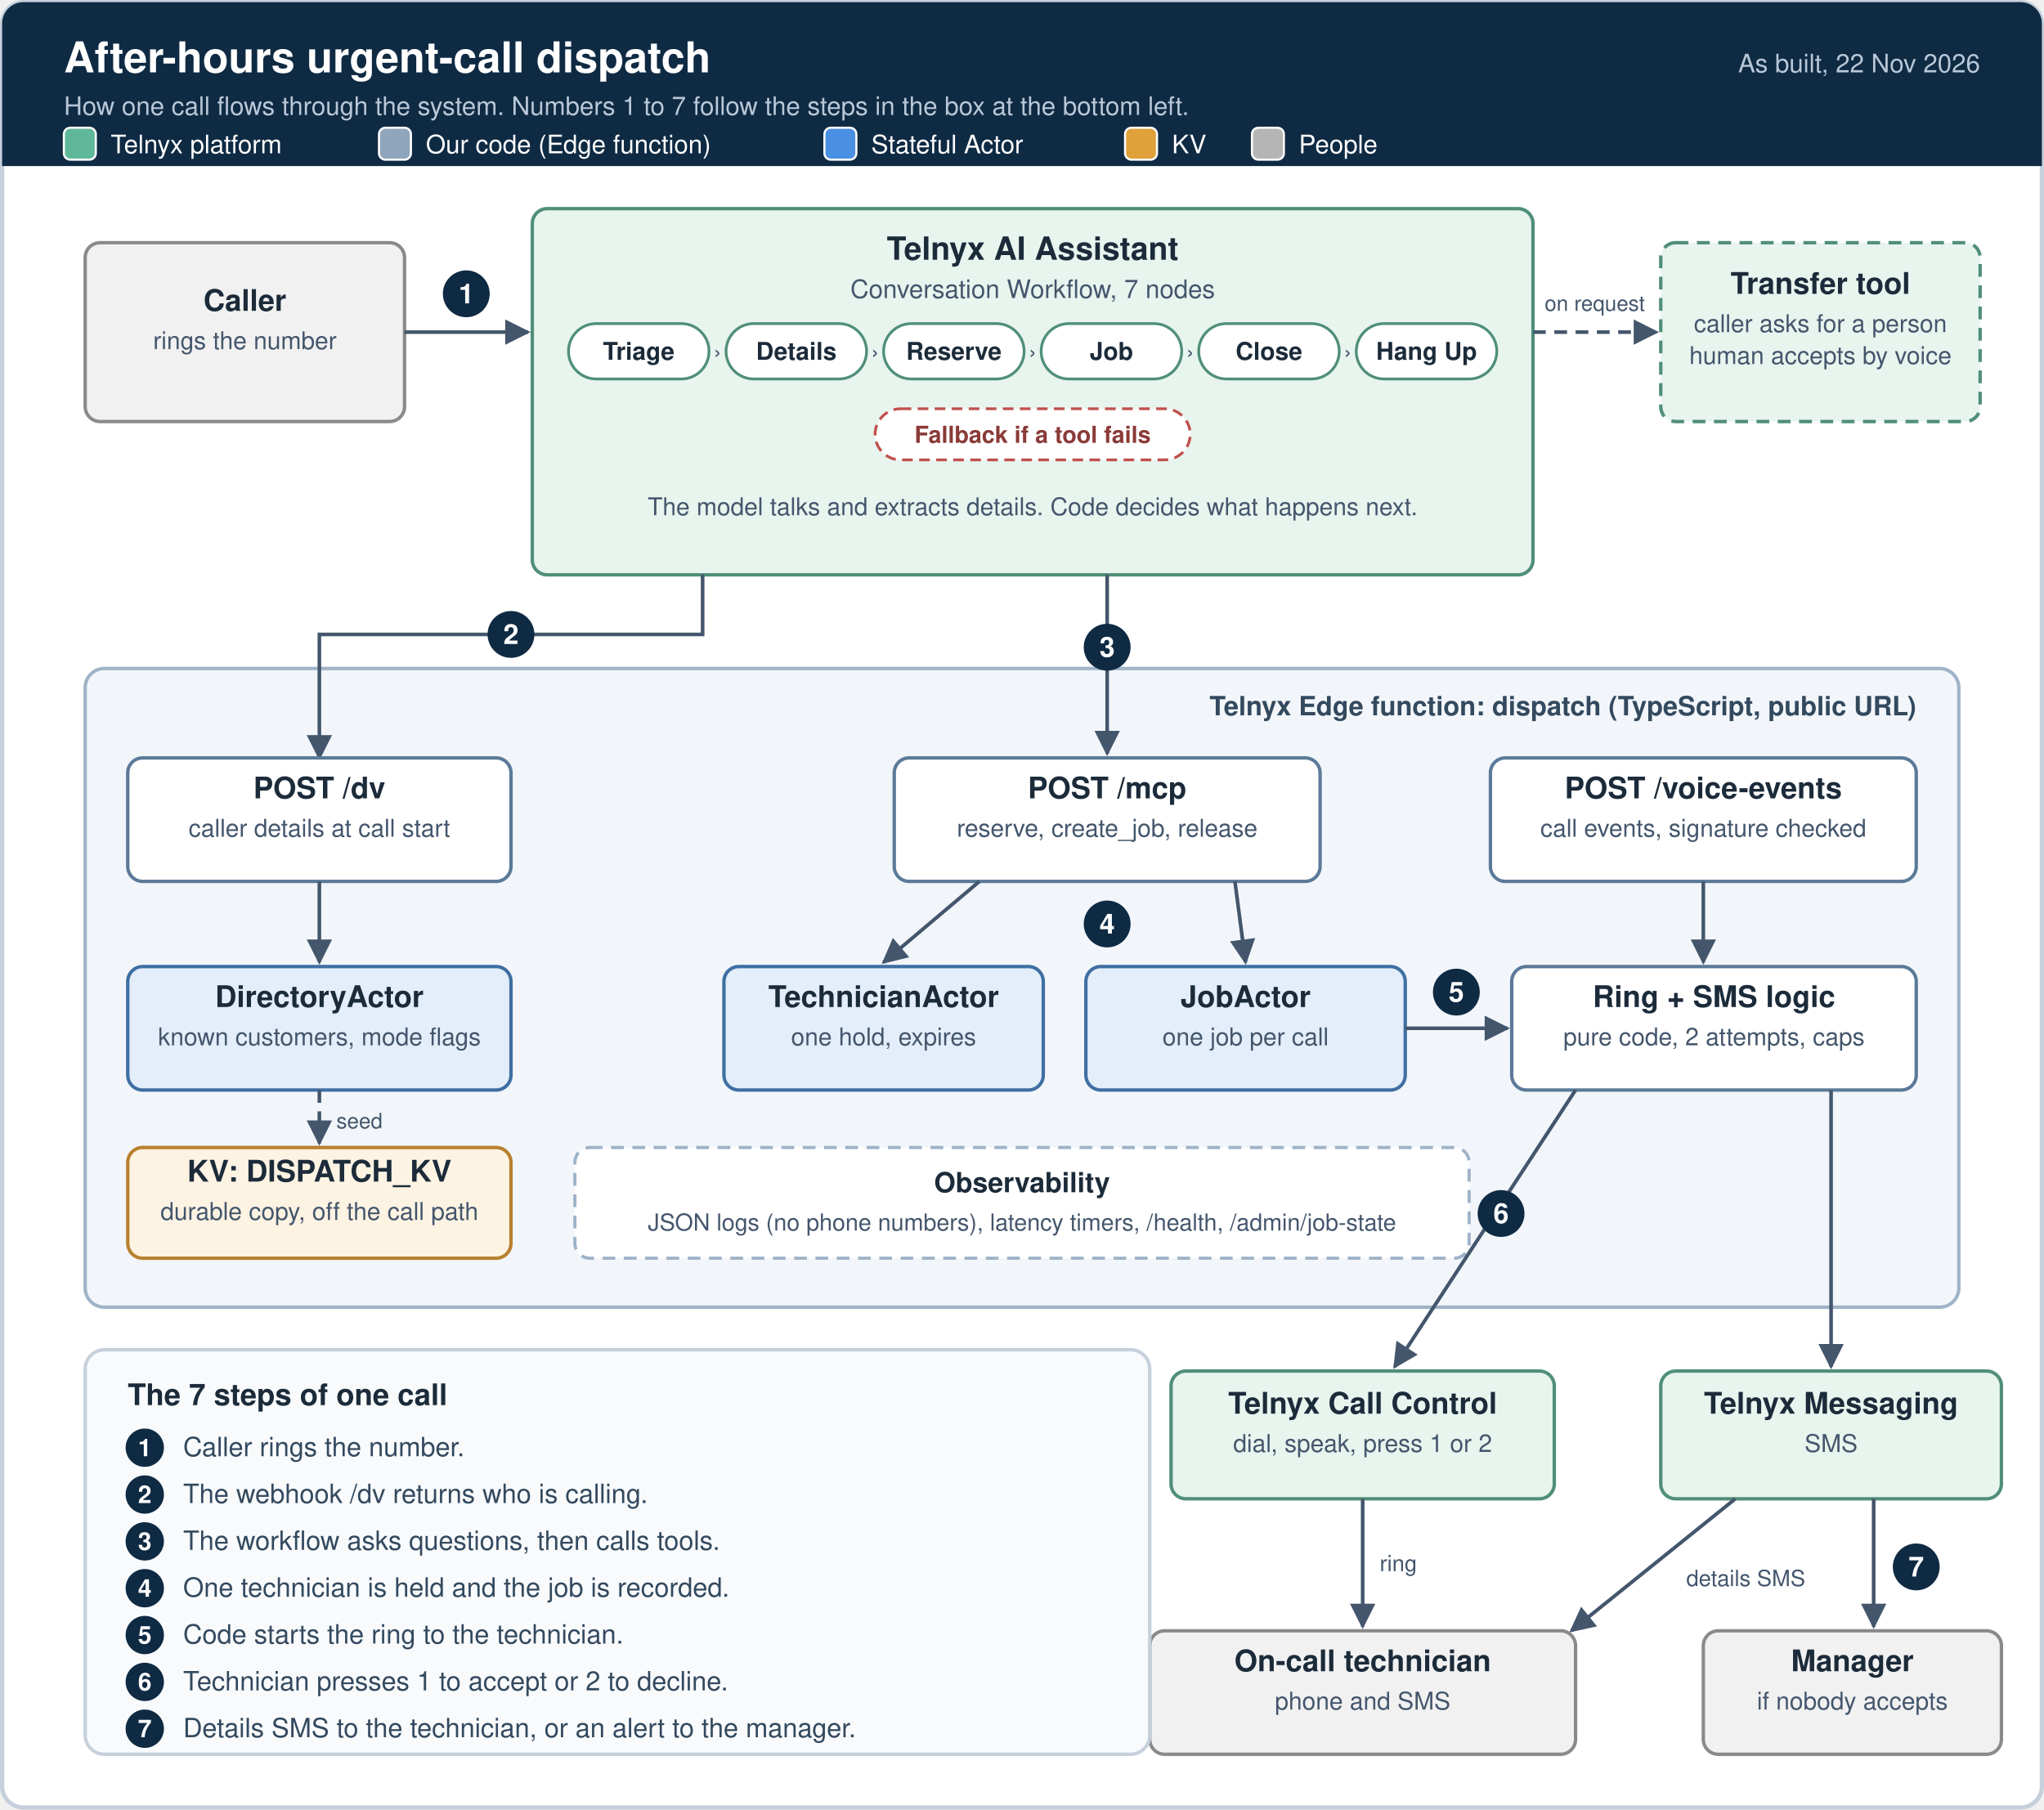
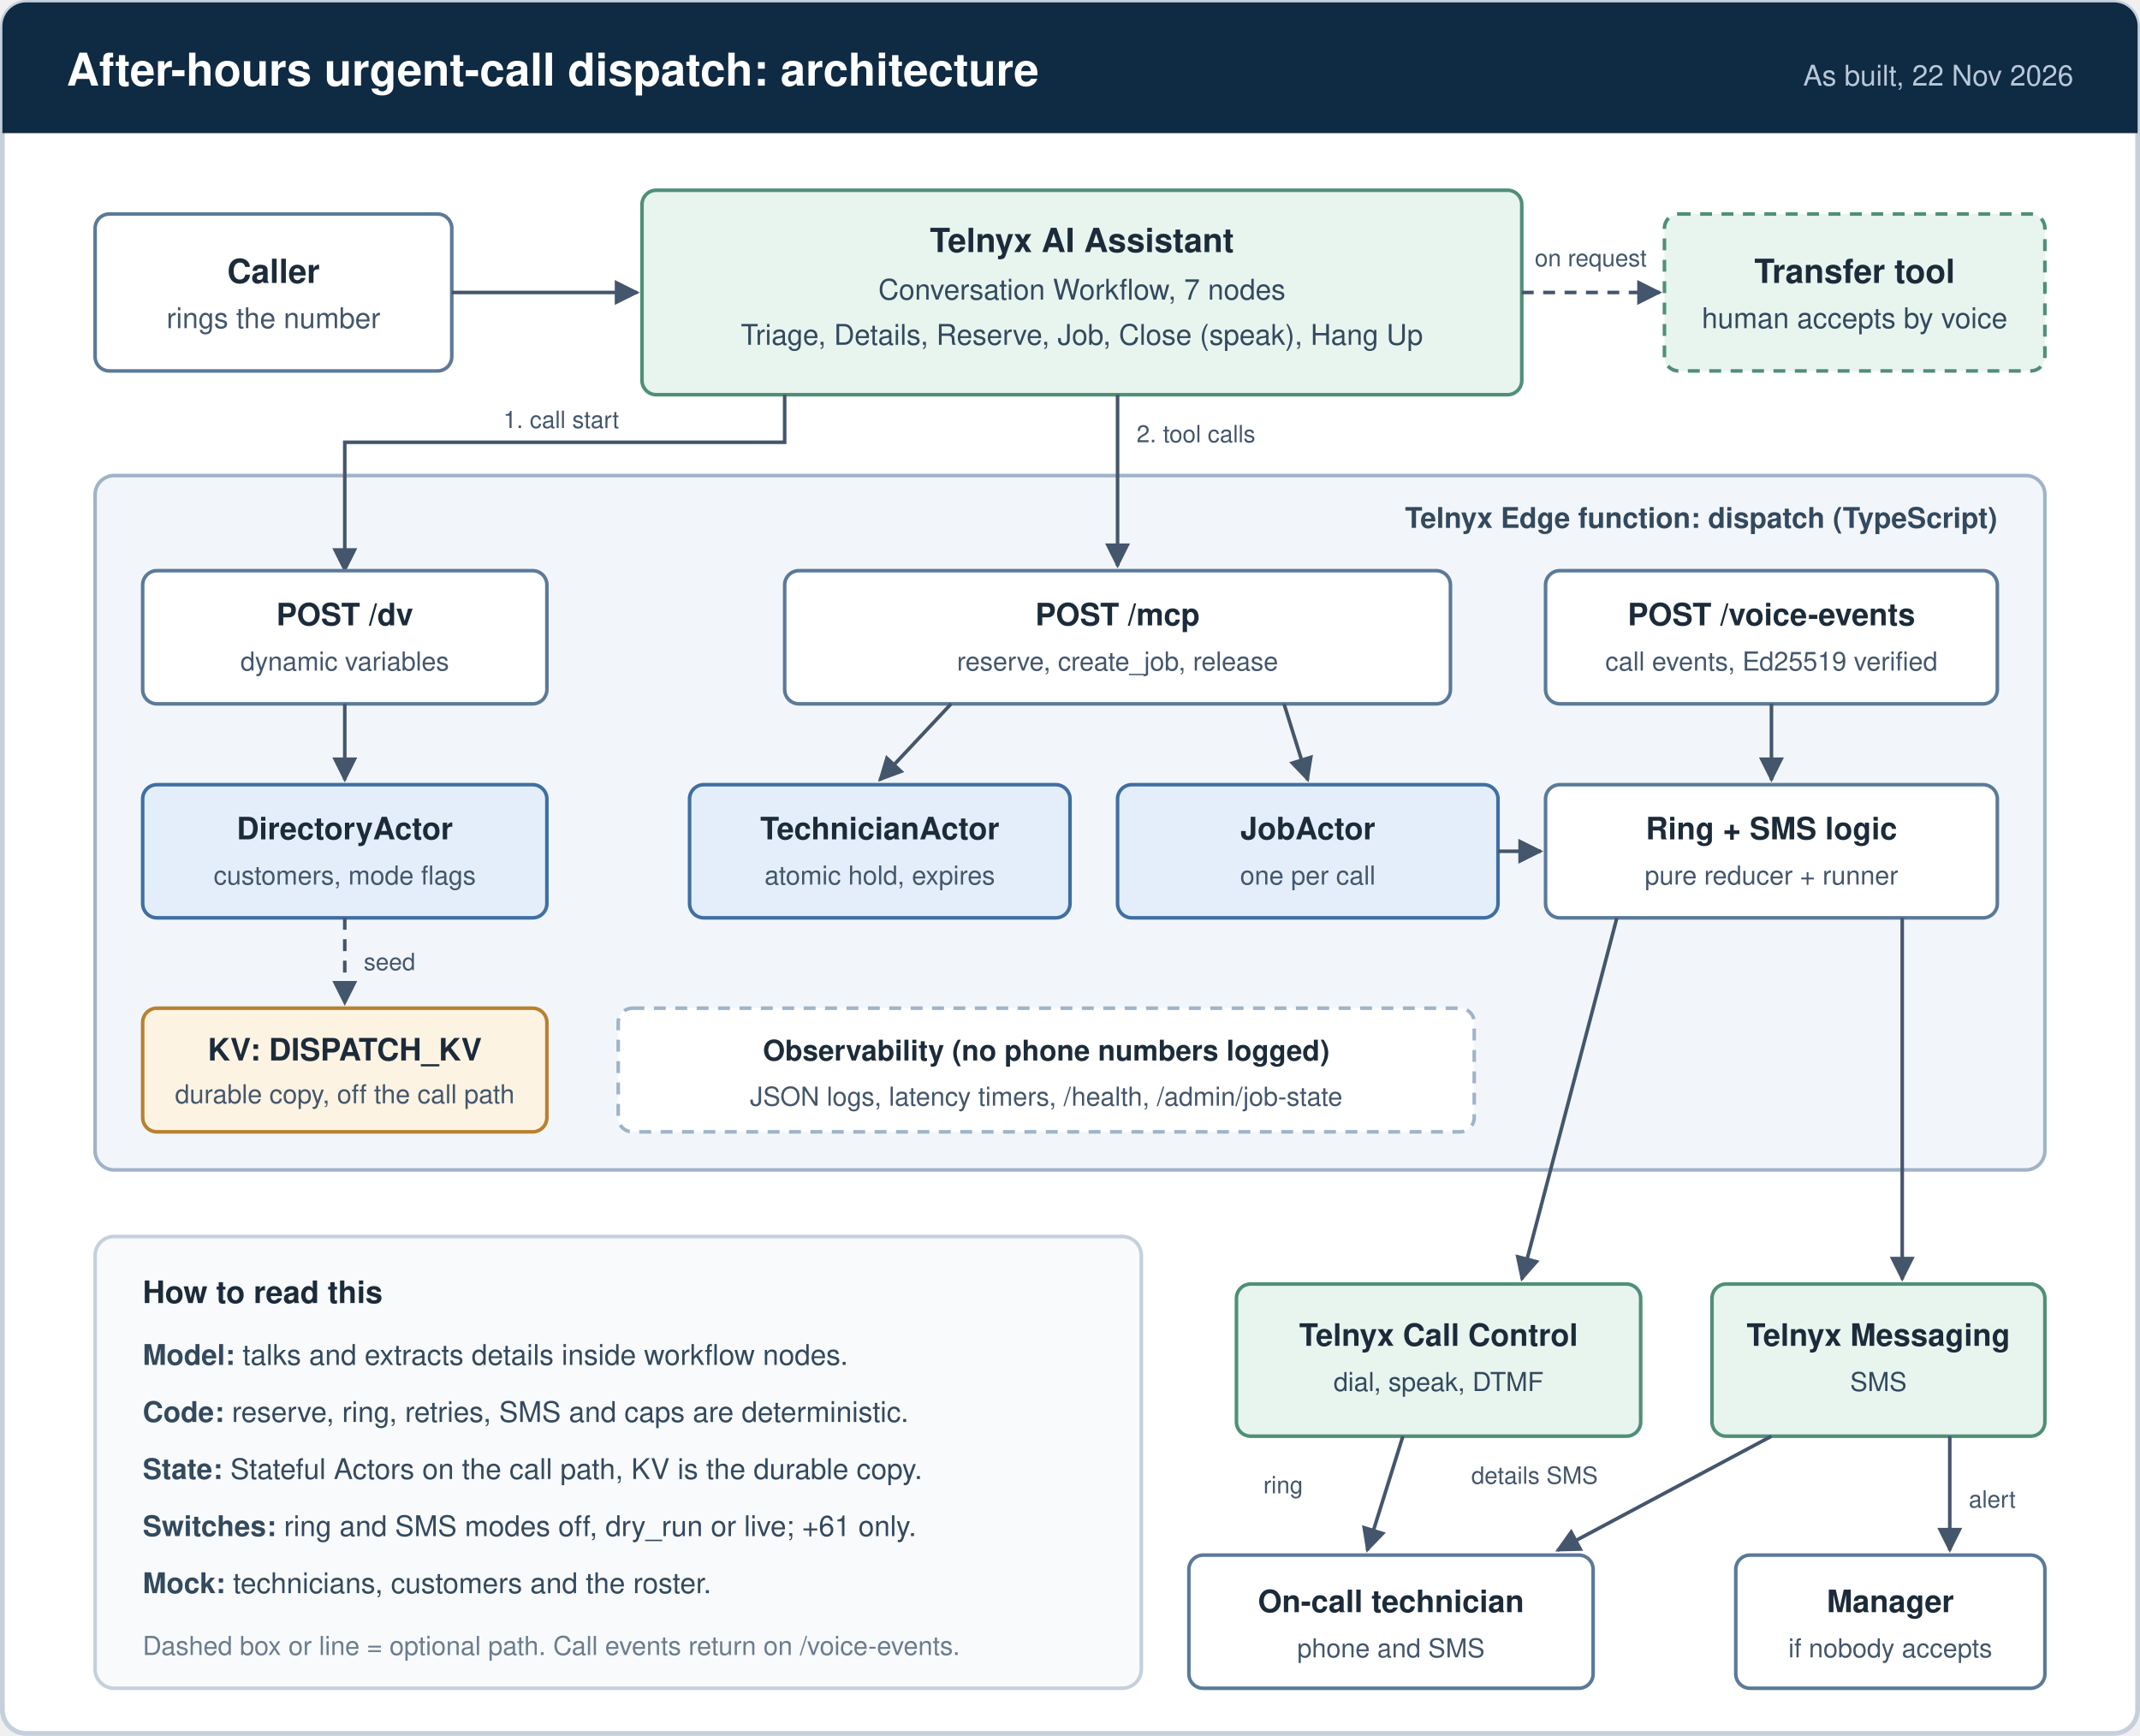
- <svg xmlns="http://www.w3.org/2000/svg" viewBox="0 0 960 850" width="960" height="850" font-family="Helvetica, Arial, sans-serif">
+ <svg xmlns="http://www.w3.org/2000/svg" viewBox="0 0 900 730" width="900" height="730" font-family="Helvetica, Arial, sans-serif">
  <defs>
    <marker id="ah" viewBox="0 0 10 10" refX="9" refY="5" markerWidth="7" markerHeight="7" orient="auto-start-reverse">
      <path d="M0,0 L10,5 L0,10 z" fill="#44566c" />
    </marker>
  </defs>
-   <rect x="1" y="1" width="958" height="848" rx="10" fill="#ffffff" stroke="#c5d0dc" stroke-width="2" />
-   <path d="M1,11 a10,10 0 0 1 10,-10 h938 a10,10 0 0 1 10,10 v67 h-958 z" fill="#0f2a43" />
-   <text x="30" y="34" font-size="20" fill="#ffffff" text-anchor="start" font-weight="700">After-hours urgent-call dispatch</text>
-   <text x="30" y="54" font-size="12" fill="#b9c8d8" text-anchor="start">How one call flows through the system. Numbers 1 to 7 follow the steps in the box at the bottom left.</text>
-   <text x="930" y="34" font-size="12" fill="#b9c8d8" text-anchor="end">As built, 22 Nov 2026</text>
-   <rect x="30" y="60" width="15" height="15" rx="3" fill="#5fb89a" stroke="#ffffff" stroke-width="1" />
-   <text x="52" y="72" font-size="12" fill="#ffffff" text-anchor="start">Telnyx platform</text>
-   <rect x="178.0" y="60" width="15" height="15" rx="3" fill="#8fa6bd" stroke="#ffffff" stroke-width="1" />
-   <text x="200.0" y="72" font-size="12" fill="#ffffff" text-anchor="start">Our code (Edge function)</text>
-   <rect x="387.2" y="60" width="15" height="15" rx="3" fill="#4a90e2" stroke="#ffffff" stroke-width="1" />
-   <text x="409.2" y="72" font-size="12" fill="#ffffff" text-anchor="start">Stateful Actor</text>
-   <rect x="528.4" y="60" width="15" height="15" rx="3" fill="#e0a03a" stroke="#ffffff" stroke-width="1" />
-   <text x="550.4" y="72" font-size="12" fill="#ffffff" text-anchor="start">KV</text>
-   <rect x="588.0" y="60" width="15" height="15" rx="3" fill="#b5b5b5" stroke="#ffffff" stroke-width="1" />
-   <text x="610.0" y="72" font-size="12" fill="#ffffff" text-anchor="start">People</text>
-   <rect x="40" y="114" width="150" height="84" rx="7" fill="#f1f1f1" stroke="#8a8a8a" stroke-width="1.6" />
-   <text x="115.0" y="146.0" font-size="14" font-weight="700" fill="#1c2b3a" text-anchor="middle">Caller</text>
-   <text x="115.0" y="164.0" font-size="11.5" fill="#44566c" text-anchor="middle">rings the number</text>
-   <rect x="250" y="98" width="470" height="172" rx="7" fill="#e8f4ee" stroke="#4f8f78" stroke-width="1.6" />
-   <text x="485.0" y="189.0" font-size="14" font-weight="700" fill="#1c2b3a" text-anchor="middle" />
-   <text x="485" y="122" font-size="15" fill="#1c2b3a" text-anchor="middle" font-weight="700">Telnyx AI Assistant</text>
-   <text x="485" y="140" font-size="12" fill="#44566c" text-anchor="middle">Conversation Workflow, 7 nodes</text>
-   <rect x="267" y="152" width="66" height="26" rx="13" fill="#ffffff" stroke="#4f8f78" stroke-width="1.3" />
-   <text x="300" y="169" font-size="11.5" fill="#1c2b3a" text-anchor="middle" font-weight="700">Triage</text>
-   <text x="337" y="169" font-size="11" fill="#44566c" text-anchor="middle">›</text>
-   <rect x="341" y="152" width="66" height="26" rx="13" fill="#ffffff" stroke="#4f8f78" stroke-width="1.3" />
-   <text x="374" y="169" font-size="11.5" fill="#1c2b3a" text-anchor="middle" font-weight="700">Details</text>
-   <text x="411" y="169" font-size="11" fill="#44566c" text-anchor="middle">›</text>
-   <rect x="415" y="152" width="66" height="26" rx="13" fill="#ffffff" stroke="#4f8f78" stroke-width="1.3" />
-   <text x="448" y="169" font-size="11.5" fill="#1c2b3a" text-anchor="middle" font-weight="700">Reserve</text>
-   <text x="485" y="169" font-size="11" fill="#44566c" text-anchor="middle">›</text>
-   <rect x="489" y="152" width="66" height="26" rx="13" fill="#ffffff" stroke="#4f8f78" stroke-width="1.3" />
-   <text x="522" y="169" font-size="11.5" fill="#1c2b3a" text-anchor="middle" font-weight="700">Job</text>
-   <text x="559" y="169" font-size="11" fill="#44566c" text-anchor="middle">›</text>
-   <rect x="563" y="152" width="66" height="26" rx="13" fill="#ffffff" stroke="#4f8f78" stroke-width="1.3" />
-   <text x="596" y="169" font-size="11.5" fill="#1c2b3a" text-anchor="middle" font-weight="700">Close</text>
-   <text x="633" y="169" font-size="11" fill="#44566c" text-anchor="middle">›</text>
-   <rect x="637" y="152" width="66" height="26" rx="13" fill="#ffffff" stroke="#4f8f78" stroke-width="1.3" />
-   <text x="670" y="169" font-size="11.5" fill="#1c2b3a" text-anchor="middle" font-weight="700">Hang Up</text>
-   <rect x="411" y="192" width="148" height="24" rx="12" fill="#ffffff" stroke="#c0504d" stroke-width="1.3" stroke-dasharray="5 3" />
-   <text x="485" y="208" font-size="11" fill="#8a3a38" text-anchor="middle" font-weight="700">Fallback if a tool fails</text>
-   <text x="485" y="242" font-size="11.5" fill="#44566c" text-anchor="middle">The model talks and extracts details. Code decides what happens next.</text>
-   <rect x="780" y="114" width="150" height="84" rx="7" fill="#e8f4ee" stroke="#4f8f78" stroke-width="1.6" stroke-dasharray="6 4" />
-   <text x="855.0" y="138.0" font-size="14" font-weight="700" fill="#1c2b3a" text-anchor="middle">Transfer tool</text>
-   <text x="855.0" y="156.0" font-size="11.5" fill="#44566c" text-anchor="middle">caller asks for a person</text>
-   <text x="855.0" y="171.0" font-size="11.5" fill="#44566c" text-anchor="middle">human accepts by voice</text>
-   <line x1="190" y1="156" x2="248" y2="156" stroke="#44566c" stroke-width="1.7" marker-end="url(#ah)" />
-   <circle cx="219" cy="138" r="11" fill="#0f2a43" />
-   <text x="219" y="142.5" font-size="13" font-weight="700" fill="#fff" text-anchor="middle">1</text>
-   <line x1="720" y1="156" x2="778" y2="156" stroke="#44566c" stroke-width="1.7" stroke-dasharray="6 4" marker-end="url(#ah)" />
-   <text x="749" y="146" font-size="10" fill="#44566c" text-anchor="middle">on request</text>
-   <rect x="40" y="314" width="880" height="300" rx="9" fill="#f2f6fa" stroke="#9fb3c8" stroke-width="1.6" />
-   <text x="900" y="336" font-size="12.5" fill="#33495e" text-anchor="end" font-weight="700">Telnyx Edge function: dispatch (TypeScript, public URL)</text>
-   <polyline points="330,270 330,298 150,298 150,356" fill="none" stroke="#44566c" stroke-width="1.7" marker-end="url(#ah)" />
-   <circle cx="240" cy="298" r="11" fill="#0f2a43" />
-   <text x="240" y="302.5" font-size="13" font-weight="700" fill="#fff" text-anchor="middle">2</text>
-   <line x1="520" y1="270" x2="520" y2="354" stroke="#44566c" stroke-width="1.7" marker-end="url(#ah)" />
-   <circle cx="520" cy="304" r="11" fill="#0f2a43" />
-   <text x="520" y="308.5" font-size="13" font-weight="700" fill="#fff" text-anchor="middle">3</text>
-   <rect x="60" y="356" width="180" height="58" rx="7" fill="#ffffff" stroke="#5b7a99" stroke-width="1.6" />
-   <text x="150.0" y="375.0" font-size="14" font-weight="700" fill="#1c2b3a" text-anchor="middle">POST /dv</text>
-   <text x="150.0" y="393.0" font-size="11.5" fill="#44566c" text-anchor="middle">caller details at call start</text>
-   <rect x="420" y="356" width="200" height="58" rx="7" fill="#ffffff" stroke="#5b7a99" stroke-width="1.6" />
-   <text x="520.0" y="375.0" font-size="14" font-weight="700" fill="#1c2b3a" text-anchor="middle">POST /mcp</text>
-   <text x="520.0" y="393.0" font-size="11.5" fill="#44566c" text-anchor="middle">reserve, create_job, release</text>
-   <rect x="700" y="356" width="200" height="58" rx="7" fill="#ffffff" stroke="#5b7a99" stroke-width="1.6" />
-   <text x="800.0" y="375.0" font-size="14" font-weight="700" fill="#1c2b3a" text-anchor="middle">POST /voice-events</text>
-   <text x="800.0" y="393.0" font-size="11.5" fill="#44566c" text-anchor="middle">call events, signature checked</text>
-   <rect x="60" y="454" width="180" height="58" rx="7" fill="#e3eefa" stroke="#3f6fa3" stroke-width="1.6" />
-   <text x="150.0" y="473.0" font-size="14" font-weight="700" fill="#1c2b3a" text-anchor="middle">DirectoryActor</text>
-   <text x="150.0" y="491.0" font-size="11.5" fill="#44566c" text-anchor="middle">known customers, mode flags</text>
-   <rect x="340" y="454" width="150" height="58" rx="7" fill="#e3eefa" stroke="#3f6fa3" stroke-width="1.6" />
-   <text x="415.0" y="473.0" font-size="14" font-weight="700" fill="#1c2b3a" text-anchor="middle">TechnicianActor</text>
-   <text x="415.0" y="491.0" font-size="11.5" fill="#44566c" text-anchor="middle">one hold, expires</text>
-   <rect x="510" y="454" width="150" height="58" rx="7" fill="#e3eefa" stroke="#3f6fa3" stroke-width="1.6" />
-   <text x="585.0" y="473.0" font-size="14" font-weight="700" fill="#1c2b3a" text-anchor="middle">JobActor</text>
-   <text x="585.0" y="491.0" font-size="11.5" fill="#44566c" text-anchor="middle">one job per call</text>
-   <rect x="710" y="454" width="190" height="58" rx="7" fill="#ffffff" stroke="#5b7a99" stroke-width="1.6" />
-   <text x="805.0" y="473.0" font-size="14" font-weight="700" fill="#1c2b3a" text-anchor="middle">Ring + SMS logic</text>
-   <text x="805.0" y="491.0" font-size="11.5" fill="#44566c" text-anchor="middle">pure code, 2 attempts, caps</text>
-   <line x1="150" y1="414" x2="150" y2="452" stroke="#44566c" stroke-width="1.7" marker-end="url(#ah)" />
-   <line x1="460" y1="414" x2="415" y2="452" stroke="#44566c" stroke-width="1.7" marker-end="url(#ah)" />
-   <line x1="580" y1="414" x2="585" y2="452" stroke="#44566c" stroke-width="1.7" marker-end="url(#ah)" />
-   <circle cx="520" cy="434" r="11" fill="#0f2a43" />
-   <text x="520" y="438.5" font-size="13" font-weight="700" fill="#fff" text-anchor="middle">4</text>
-   <line x1="660" y1="483" x2="708" y2="483" stroke="#44566c" stroke-width="1.7" marker-end="url(#ah)" />
-   <circle cx="684" cy="466" r="11" fill="#0f2a43" />
-   <text x="684" y="470.5" font-size="13" font-weight="700" fill="#fff" text-anchor="middle">5</text>
-   <line x1="800" y1="414" x2="800" y2="452" stroke="#44566c" stroke-width="1.7" marker-end="url(#ah)" />
-   <rect x="60" y="539" width="180" height="52" rx="7" fill="#fdf3e3" stroke="#b8812f" stroke-width="1.6" />
-   <text x="150.0" y="555.0" font-size="14" font-weight="700" fill="#1c2b3a" text-anchor="middle">KV: DISPATCH_KV</text>
-   <text x="150.0" y="573.0" font-size="11.5" fill="#44566c" text-anchor="middle">durable copy, off the call path</text>
-   <line x1="150" y1="512" x2="150" y2="537" stroke="#44566c" stroke-width="1.7" stroke-dasharray="6 4" marker-end="url(#ah)" />
-   <text x="158" y="530" font-size="10" fill="#44566c" text-anchor="start">seed</text>
-   <rect x="270" y="539" width="420" height="52" rx="7" fill="#ffffff" stroke="#9fb3c8" stroke-width="1.5" stroke-dasharray="6 4" />
-   <text x="480" y="560" font-size="13" fill="#1c2b3a" text-anchor="middle" font-weight="700">Observability</text>
-   <text x="480" y="578" font-size="11" fill="#44566c" text-anchor="middle">JSON logs (no phone numbers), latency timers, /health, /admin/job-state</text>
-   <rect x="550" y="644" width="180" height="60" rx="7" fill="#e8f4ee" stroke="#4f8f78" stroke-width="1.6" />
-   <text x="640.0" y="664.0" font-size="14" font-weight="700" fill="#1c2b3a" text-anchor="middle">Telnyx Call Control</text>
-   <text x="640.0" y="682.0" font-size="11.5" fill="#44566c" text-anchor="middle">dial, speak, press 1 or 2</text>
-   <rect x="780" y="644" width="160" height="60" rx="7" fill="#e8f4ee" stroke="#4f8f78" stroke-width="1.6" />
-   <text x="860.0" y="664.0" font-size="14" font-weight="700" fill="#1c2b3a" text-anchor="middle">Telnyx Messaging</text>
-   <text x="860.0" y="682.0" font-size="11.5" fill="#44566c" text-anchor="middle">SMS</text>
-   <line x1="740" y1="512" x2="655" y2="642" stroke="#44566c" stroke-width="1.7" marker-end="url(#ah)" />
-   <circle cx="705" cy="570" r="11" fill="#0f2a43" />
-   <text x="705" y="574.5" font-size="13" font-weight="700" fill="#fff" text-anchor="middle">6</text>
-   <line x1="860" y1="512" x2="860" y2="642" stroke="#44566c" stroke-width="1.7" marker-end="url(#ah)" />
-   <rect x="540" y="766" width="200" height="58" rx="7" fill="#f1f1f1" stroke="#8a8a8a" stroke-width="1.6" />
-   <text x="640.0" y="785.0" font-size="14" font-weight="700" fill="#1c2b3a" text-anchor="middle">On-call technician</text>
-   <text x="640.0" y="803.0" font-size="11.5" fill="#44566c" text-anchor="middle">phone and SMS</text>
-   <rect x="800" y="766" width="140" height="58" rx="7" fill="#f1f1f1" stroke="#8a8a8a" stroke-width="1.6" />
-   <text x="870.0" y="785.0" font-size="14" font-weight="700" fill="#1c2b3a" text-anchor="middle">Manager</text>
-   <text x="870.0" y="803.0" font-size="11.5" fill="#44566c" text-anchor="middle">if nobody accepts</text>
-   <line x1="640" y1="704" x2="640" y2="764" stroke="#44566c" stroke-width="1.7" marker-end="url(#ah)" />
-   <text x="648" y="738" font-size="10.5" fill="#44566c" text-anchor="start">ring</text>
-   <line x1="815" y1="704" x2="738" y2="766" stroke="#44566c" stroke-width="1.7" marker-end="url(#ah)" />
-   <text x="792" y="745" font-size="10.5" fill="#44566c" text-anchor="start">details SMS</text>
-   <line x1="880" y1="704" x2="880" y2="764" stroke="#44566c" stroke-width="1.7" marker-end="url(#ah)" />
-   <circle cx="900" cy="736" r="11" fill="#0f2a43" />
-   <text x="900" y="740.5" font-size="13" font-weight="700" fill="#fff" text-anchor="middle">7</text>
-   <text x="888" y="756" font-size="10" fill="#44566c" text-anchor="middle" />
-   <rect x="40" y="634" width="500" height="190" rx="9" fill="#f8fafc" stroke="#c5d0dc" stroke-width="1.6" />
-   <text x="60" y="660" font-size="14" fill="#1c2b3a" text-anchor="start" font-weight="700">The 7 steps of one call</text>
-   <circle cx="68" cy="680" r="9" fill="#0f2a43" />
-   <text x="68" y="684" font-size="11.5" font-weight="700" fill="#fff" text-anchor="middle">1</text>
-   <text x="86" y="684" font-size="12.5" fill="#33495e" text-anchor="start">Caller rings the number.</text>
-   <circle cx="68" cy="702" r="9" fill="#0f2a43" />
-   <text x="68" y="706" font-size="11.5" font-weight="700" fill="#fff" text-anchor="middle">2</text>
-   <text x="86" y="706" font-size="12.5" fill="#33495e" text-anchor="start">The webhook /dv returns who is calling.</text>
-   <circle cx="68" cy="724" r="9" fill="#0f2a43" />
-   <text x="68" y="728" font-size="11.5" font-weight="700" fill="#fff" text-anchor="middle">3</text>
-   <text x="86" y="728" font-size="12.5" fill="#33495e" text-anchor="start">The workflow asks questions, then calls tools.</text>
-   <circle cx="68" cy="746" r="9" fill="#0f2a43" />
-   <text x="68" y="750" font-size="11.5" font-weight="700" fill="#fff" text-anchor="middle">4</text>
-   <text x="86" y="750" font-size="12.5" fill="#33495e" text-anchor="start">One technician is held and the job is recorded.</text>
-   <circle cx="68" cy="768" r="9" fill="#0f2a43" />
-   <text x="68" y="772" font-size="11.5" font-weight="700" fill="#fff" text-anchor="middle">5</text>
-   <text x="86" y="772" font-size="12.5" fill="#33495e" text-anchor="start">Code starts the ring to the technician.</text>
-   <circle cx="68" cy="790" r="9" fill="#0f2a43" />
-   <text x="68" y="794" font-size="11.5" font-weight="700" fill="#fff" text-anchor="middle">6</text>
-   <text x="86" y="794" font-size="12.5" fill="#33495e" text-anchor="start">Technician presses 1 to accept or 2 to decline.</text>
-   <circle cx="68" cy="812" r="9" fill="#0f2a43" />
-   <text x="68" y="816" font-size="11.5" font-weight="700" fill="#fff" text-anchor="middle">7</text>
-   <text x="86" y="816" font-size="12.5" fill="#33495e" text-anchor="start">Details SMS to the technician, or an alert to the manager.</text>
+   <rect x="1" y="1" width="898" height="728" rx="10" fill="#ffffff" stroke="#c5d0dc" stroke-width="2" />
+   <path d="M1,11 a10,10 0 0 1 10,-10 h878 a10,10 0 0 1 10,10 v45 h-898 z" fill="#0f2a43" />
+   <text x="28" y="36" font-size="19" font-weight="700" fill="#ffffff">After-hours urgent-call dispatch: architecture</text>
+   <text x="872" y="36" font-size="12" fill="#b9c8d8" text-anchor="end">As built, 22 Nov 2026</text>
+   <rect x="40" y="90" width="150" height="66" rx="6" fill="#ffffff" stroke="#5b7a99" stroke-width="1.5" />
+   <text x="115" y="119" font-size="14" font-weight="700" fill="#1c2b3a" text-anchor="middle">Caller</text>
+   <text x="115" y="138" font-size="12" fill="#44566c" text-anchor="middle">rings the number</text>
+   <rect x="270" y="80" width="370" height="86" rx="6" fill="#e8f4ee" stroke="#4f8f78" stroke-width="1.5" />
+   <text x="455" y="106" font-size="14" font-weight="700" fill="#1c2b3a" text-anchor="middle">Telnyx AI Assistant</text>
+   <text x="455" y="126" font-size="12" fill="#33495e" text-anchor="middle">Conversation Workflow, 7 nodes</text>
+   <text x="455" y="145" font-size="12" fill="#33495e" text-anchor="middle">Triage, Details, Reserve, Job, Close (speak), Hang Up</text>
+   <rect x="700" y="90" width="160" height="66" rx="6" fill="#e8f4ee" stroke="#4f8f78" stroke-width="1.5" stroke-dasharray="5 4" />
+   <text x="780" y="119" font-size="14" font-weight="700" fill="#1c2b3a" text-anchor="middle">Transfer tool</text>
+   <text x="780" y="138" font-size="12" fill="#33495e" text-anchor="middle">human accepts by voice</text>
+   <line x1="190" y1="123" x2="268" y2="123" stroke="#44566c" stroke-width="1.5" marker-end="url(#ah)" />
+   <line x1="640" y1="123" x2="698" y2="123" stroke="#44566c" stroke-width="1.5" stroke-dasharray="5 4" marker-end="url(#ah)" />
+   <text x="669" y="112" font-size="10" fill="#44566c" text-anchor="middle">on request</text>
+   <rect x="40" y="200" width="820" height="292" rx="8" fill="#f2f6fa" stroke="#9fb3c8" stroke-width="1.5" />
+   <text x="840" y="222" font-size="12" font-weight="700" fill="#33495e" text-anchor="end">Telnyx Edge function: dispatch (TypeScript)</text>
+   <polyline points="330,166 330,186 145,186 145,240" fill="none" stroke="#44566c" stroke-width="1.5" marker-end="url(#ah)" />
+   <text x="236" y="180" font-size="10" fill="#44566c" text-anchor="middle">1. call start</text>
+   <line x1="470" y1="166" x2="470" y2="238" stroke="#44566c" stroke-width="1.5" marker-end="url(#ah)" />
+   <text x="478" y="186" font-size="10" fill="#44566c">2. tool calls</text>
+   <rect x="60" y="240" width="170" height="56" rx="6" fill="#ffffff" stroke="#5b7a99" stroke-width="1.5" />
+   <text x="145" y="263" font-size="13" font-weight="700" fill="#1c2b3a" text-anchor="middle">POST /dv</text>
+   <text x="145" y="282" font-size="11" fill="#44566c" text-anchor="middle">dynamic variables</text>
+   <rect x="330" y="240" width="280" height="56" rx="6" fill="#ffffff" stroke="#5b7a99" stroke-width="1.5" />
+   <text x="470" y="263" font-size="13" font-weight="700" fill="#1c2b3a" text-anchor="middle">POST /mcp</text>
+   <text x="470" y="282" font-size="11" fill="#44566c" text-anchor="middle">reserve, create_job, release</text>
+   <rect x="650" y="240" width="190" height="56" rx="6" fill="#ffffff" stroke="#5b7a99" stroke-width="1.5" />
+   <text x="745" y="263" font-size="13" font-weight="700" fill="#1c2b3a" text-anchor="middle">POST /voice-events</text>
+   <text x="745" y="282" font-size="11" fill="#44566c" text-anchor="middle">call events, Ed25519 verified</text>
+   <line x1="145" y1="296" x2="145" y2="328" stroke="#44566c" stroke-width="1.5" marker-end="url(#ah)" />
+   <line x1="400" y1="296" x2="370" y2="328" stroke="#44566c" stroke-width="1.5" marker-end="url(#ah)" />
+   <line x1="540" y1="296" x2="550" y2="328" stroke="#44566c" stroke-width="1.5" marker-end="url(#ah)" />
+   <line x1="745" y1="296" x2="745" y2="328" stroke="#44566c" stroke-width="1.5" marker-end="url(#ah)" />
+   <rect x="60" y="330" width="170" height="56" rx="6" fill="#e3eefa" stroke="#3f6fa3" stroke-width="1.5" />
+   <text x="145" y="353" font-size="13" font-weight="700" fill="#1c2b3a" text-anchor="middle">DirectoryActor</text>
+   <text x="145" y="372" font-size="11" fill="#44566c" text-anchor="middle">customers, mode flags</text>
+   <rect x="290" y="330" width="160" height="56" rx="6" fill="#e3eefa" stroke="#3f6fa3" stroke-width="1.5" />
+   <text x="370" y="353" font-size="13" font-weight="700" fill="#1c2b3a" text-anchor="middle">TechnicianActor</text>
+   <text x="370" y="372" font-size="11" fill="#44566c" text-anchor="middle">atomic hold, expires</text>
+   <rect x="470" y="330" width="160" height="56" rx="6" fill="#e3eefa" stroke="#3f6fa3" stroke-width="1.5" />
+   <text x="550" y="353" font-size="13" font-weight="700" fill="#1c2b3a" text-anchor="middle">JobActor</text>
+   <text x="550" y="372" font-size="11" fill="#44566c" text-anchor="middle">one per call</text>
+   <rect x="650" y="330" width="190" height="56" rx="6" fill="#ffffff" stroke="#5b7a99" stroke-width="1.5" />
+   <text x="745" y="353" font-size="13" font-weight="700" fill="#1c2b3a" text-anchor="middle">Ring + SMS logic</text>
+   <text x="745" y="372" font-size="11" fill="#44566c" text-anchor="middle">pure reducer + runner</text>
+   <line x1="630" y1="358" x2="648" y2="358" stroke="#44566c" stroke-width="1.5" marker-end="url(#ah)" />
+   <line x1="145" y1="386" x2="145" y2="422" stroke="#44566c" stroke-width="1.5" stroke-dasharray="5 4" marker-end="url(#ah)" />
+   <text x="153" y="408" font-size="10" fill="#44566c">seed</text>
+   <rect x="60" y="424" width="170" height="52" rx="6" fill="#fdf3e3" stroke="#b8812f" stroke-width="1.5" />
+   <text x="145" y="446" font-size="13" font-weight="700" fill="#1c2b3a" text-anchor="middle">KV: DISPATCH_KV</text>
+   <text x="145" y="464" font-size="11" fill="#44566c" text-anchor="middle">durable copy, off the call path</text>
+   <rect x="260" y="424" width="360" height="52" rx="6" fill="#ffffff" stroke="#9fb3c8" stroke-width="1.5" stroke-dasharray="5 4" />
+   <text x="440" y="446" font-size="12" font-weight="700" fill="#1c2b3a" text-anchor="middle">Observability (no phone numbers logged)</text>
+   <text x="440" y="465" font-size="11" fill="#44566c" text-anchor="middle">JSON logs, latency timers, /health, /admin/job-state</text>
+   <line x1="680" y1="386" x2="640" y2="538" stroke="#44566c" stroke-width="1.5" marker-end="url(#ah)" />
+   <line x1="800" y1="386" x2="800" y2="538" stroke="#44566c" stroke-width="1.5" marker-end="url(#ah)" />
+   <rect x="520" y="540" width="170" height="64" rx="6" fill="#e8f4ee" stroke="#4f8f78" stroke-width="1.5" />
+   <text x="605" y="566" font-size="13" font-weight="700" fill="#1c2b3a" text-anchor="middle">Telnyx Call Control</text>
+   <text x="605" y="585" font-size="11" fill="#33495e" text-anchor="middle">dial, speak, DTMF</text>
+   <rect x="720" y="540" width="140" height="64" rx="6" fill="#e8f4ee" stroke="#4f8f78" stroke-width="1.5" />
+   <text x="790" y="566" font-size="13" font-weight="700" fill="#1c2b3a" text-anchor="middle">Telnyx Messaging</text>
+   <text x="790" y="585" font-size="11" fill="#33495e" text-anchor="middle">SMS</text>
+   <line x1="590" y1="604" x2="575" y2="652" stroke="#44566c" stroke-width="1.5" marker-end="url(#ah)" />
+   <text x="548" y="628" font-size="10" fill="#44566c" text-anchor="end">ring</text>
+   <line x1="745" y1="604" x2="655" y2="652" stroke="#44566c" stroke-width="1.5" marker-end="url(#ah)" />
+   <text x="672" y="624" font-size="10" fill="#44566c" text-anchor="end">details SMS</text>
+   <line x1="820" y1="604" x2="820" y2="652" stroke="#44566c" stroke-width="1.5" marker-end="url(#ah)" />
+   <text x="828" y="634" font-size="10" fill="#44566c">alert</text>
+   <rect x="500" y="654" width="170" height="56" rx="6" fill="#ffffff" stroke="#5b7a99" stroke-width="1.5" />
+   <text x="585" y="678" font-size="13" font-weight="700" fill="#1c2b3a" text-anchor="middle">On-call technician</text>
+   <text x="585" y="697" font-size="11" fill="#44566c" text-anchor="middle">phone and SMS</text>
+   <rect x="730" y="654" width="130" height="56" rx="6" fill="#ffffff" stroke="#5b7a99" stroke-width="1.5" />
+   <text x="795" y="678" font-size="13" font-weight="700" fill="#1c2b3a" text-anchor="middle">Manager</text>
+   <text x="795" y="697" font-size="11" fill="#44566c" text-anchor="middle">if nobody accepts</text>
+   <rect x="40" y="520" width="440" height="190" rx="8" fill="#f8fafc" stroke="#c5d0dc" stroke-width="1.5" />
+   <text x="60" y="548" font-size="13" font-weight="700" fill="#1c2b3a">How to read this</text>
+   <text x="60" y="574" font-size="12" fill="#33495e">
+     <tspan font-weight="700">Model:</tspan> talks and extracts details inside workflow nodes.</text>
+   <text x="60" y="598" font-size="12" fill="#33495e">
+     <tspan font-weight="700">Code:</tspan> reserve, ring, retries, SMS and caps are deterministic.</text>
+   <text x="60" y="622" font-size="12" fill="#33495e">
+     <tspan font-weight="700">State:</tspan> Stateful Actors on the call path, KV is the durable copy.</text>
+   <text x="60" y="646" font-size="12" fill="#33495e">
+     <tspan font-weight="700">Switches:</tspan> ring and SMS modes off, dry_run or live; +61 only.</text>
+   <text x="60" y="670" font-size="12" fill="#33495e">
+     <tspan font-weight="700">Mock:</tspan> technicians, customers and the roster.</text>
+   <text x="60" y="696" font-size="11" fill="#6b7c8f">Dashed box or line = optional path. Call events return on /voice-events.</text>
</svg>
